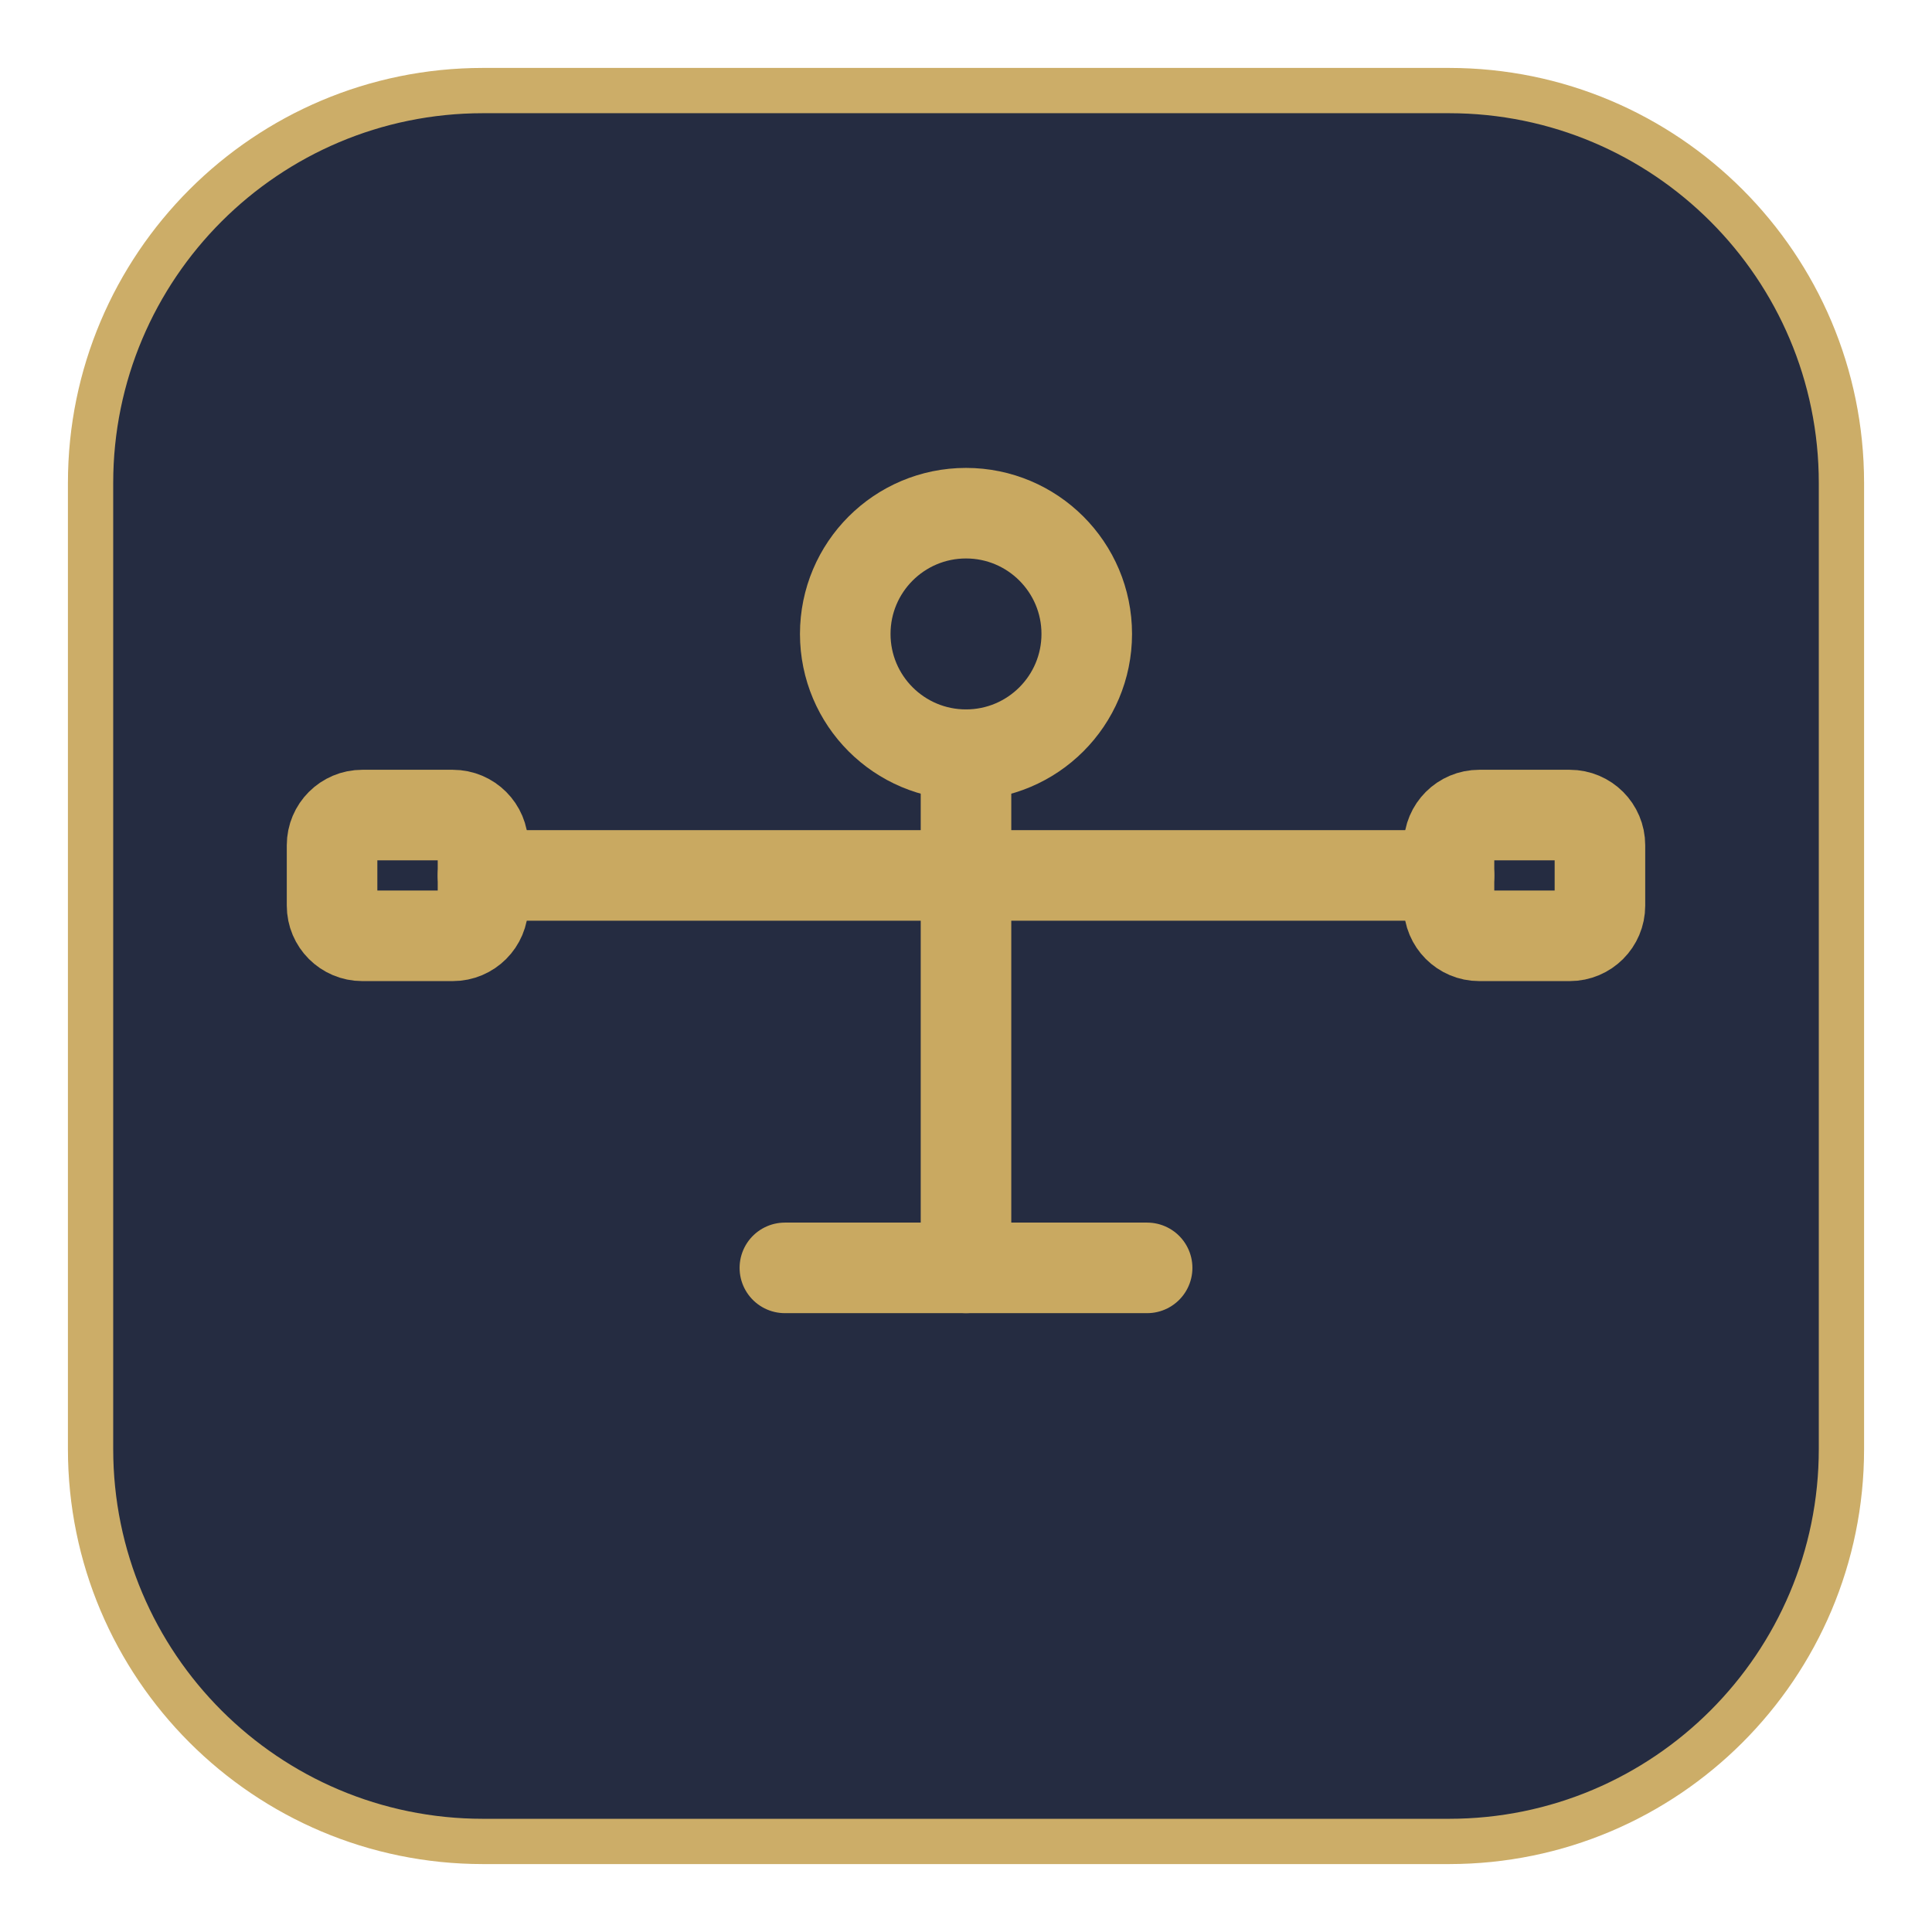
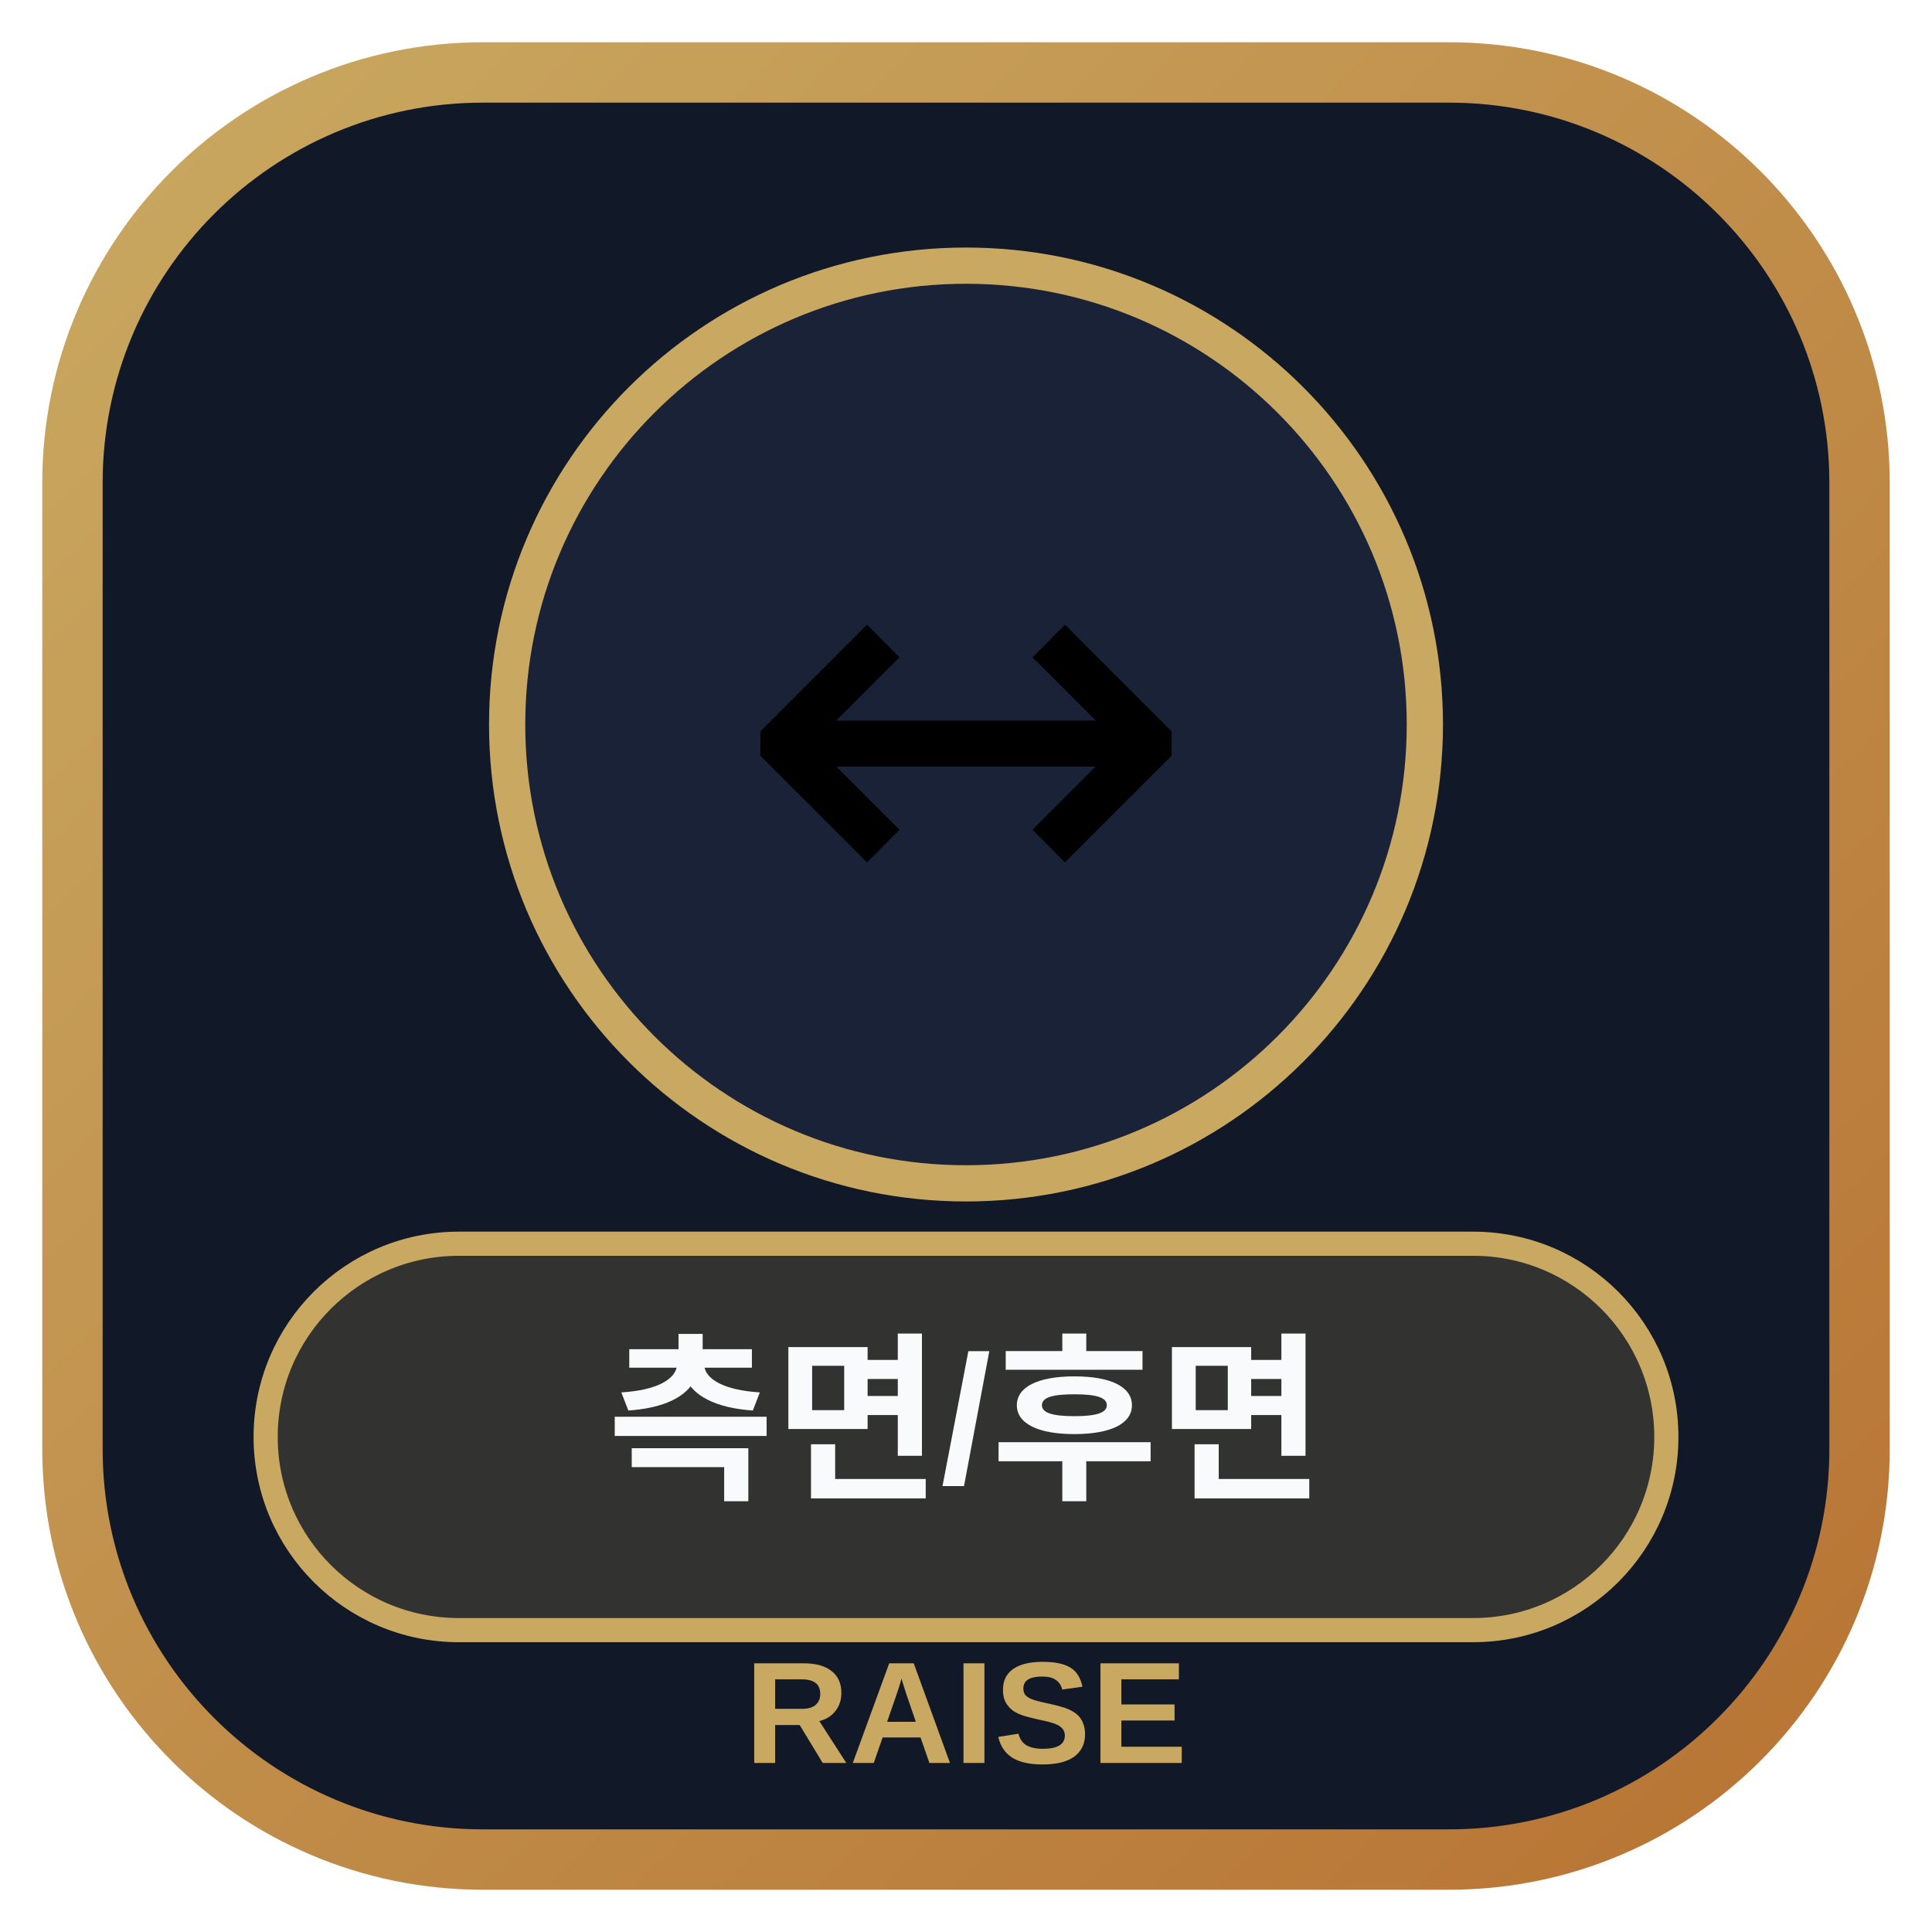
- <svg xmlns="http://www.w3.org/2000/svg" viewBox="0 0 128 128" role="img" aria-label="lateralFace">
-   <rect x="6" y="6" width="116" height="116" rx="26" fill="#1A2238" stroke="#C9A961" stroke-width="3" opacity=".95" />
-   <g fill="none" stroke="#C9A961" stroke-width="6" stroke-linecap="round" stroke-linejoin="round">
-     <circle cx="64" cy="42" r="8" />
-     <line x1="64" y1="50" x2="64" y2="84" />
-     <line x1="64" y1="58" x2="32" y2="58" />
-     <line x1="64" y1="58" x2="96" y2="58" />
-     <rect x="22" y="54" width="10" height="8" rx="2" />
-     <rect x="96" y="54" width="10" height="8" rx="2" />
-     <line x1="52" y1="84" x2="76" y2="84" />
-   </g>
+ <svg xmlns="http://www.w3.org/2000/svg" viewBox="0 0 160 160" role="img" aria-label="측면/후면">
+   <defs>
+     <linearGradient id="g" x1="0" x2="1" y1="0" y2="1">
+       <stop offset="0" stop-color="#C9A961" />
+       <stop offset="1" stop-color="#B87333" />
+     </linearGradient>
+   </defs>
+   <rect x="6" y="6" width="148" height="148" rx="34" fill="#111827" stroke="url(#g)" stroke-width="5" />
+   <circle cx="80" cy="60" r="38" fill="#1A2238" stroke="#C9A961" stroke-width="3" />
+   <text x="80" y="76" text-anchor="middle" font-size="46" font-family="Apple Color Emoji, Segoe UI Emoji, Noto Color Emoji, sans-serif">↔️</text>
+   <rect x="22" y="103" width="116" height="32" rx="16" fill="rgba(201,169,97,.18)" stroke="#C9A961" stroke-width="2" />
+   <text x="80" y="123" text-anchor="middle" fill="#F8FAFC" font-size="15" font-family="Arial, sans-serif" font-weight="900">측면/후면</text>
+   <text x="80" y="146" text-anchor="middle" fill="#C9A961" font-size="12" font-family="Arial, sans-serif" font-weight="900">RAISE</text>
</svg>
